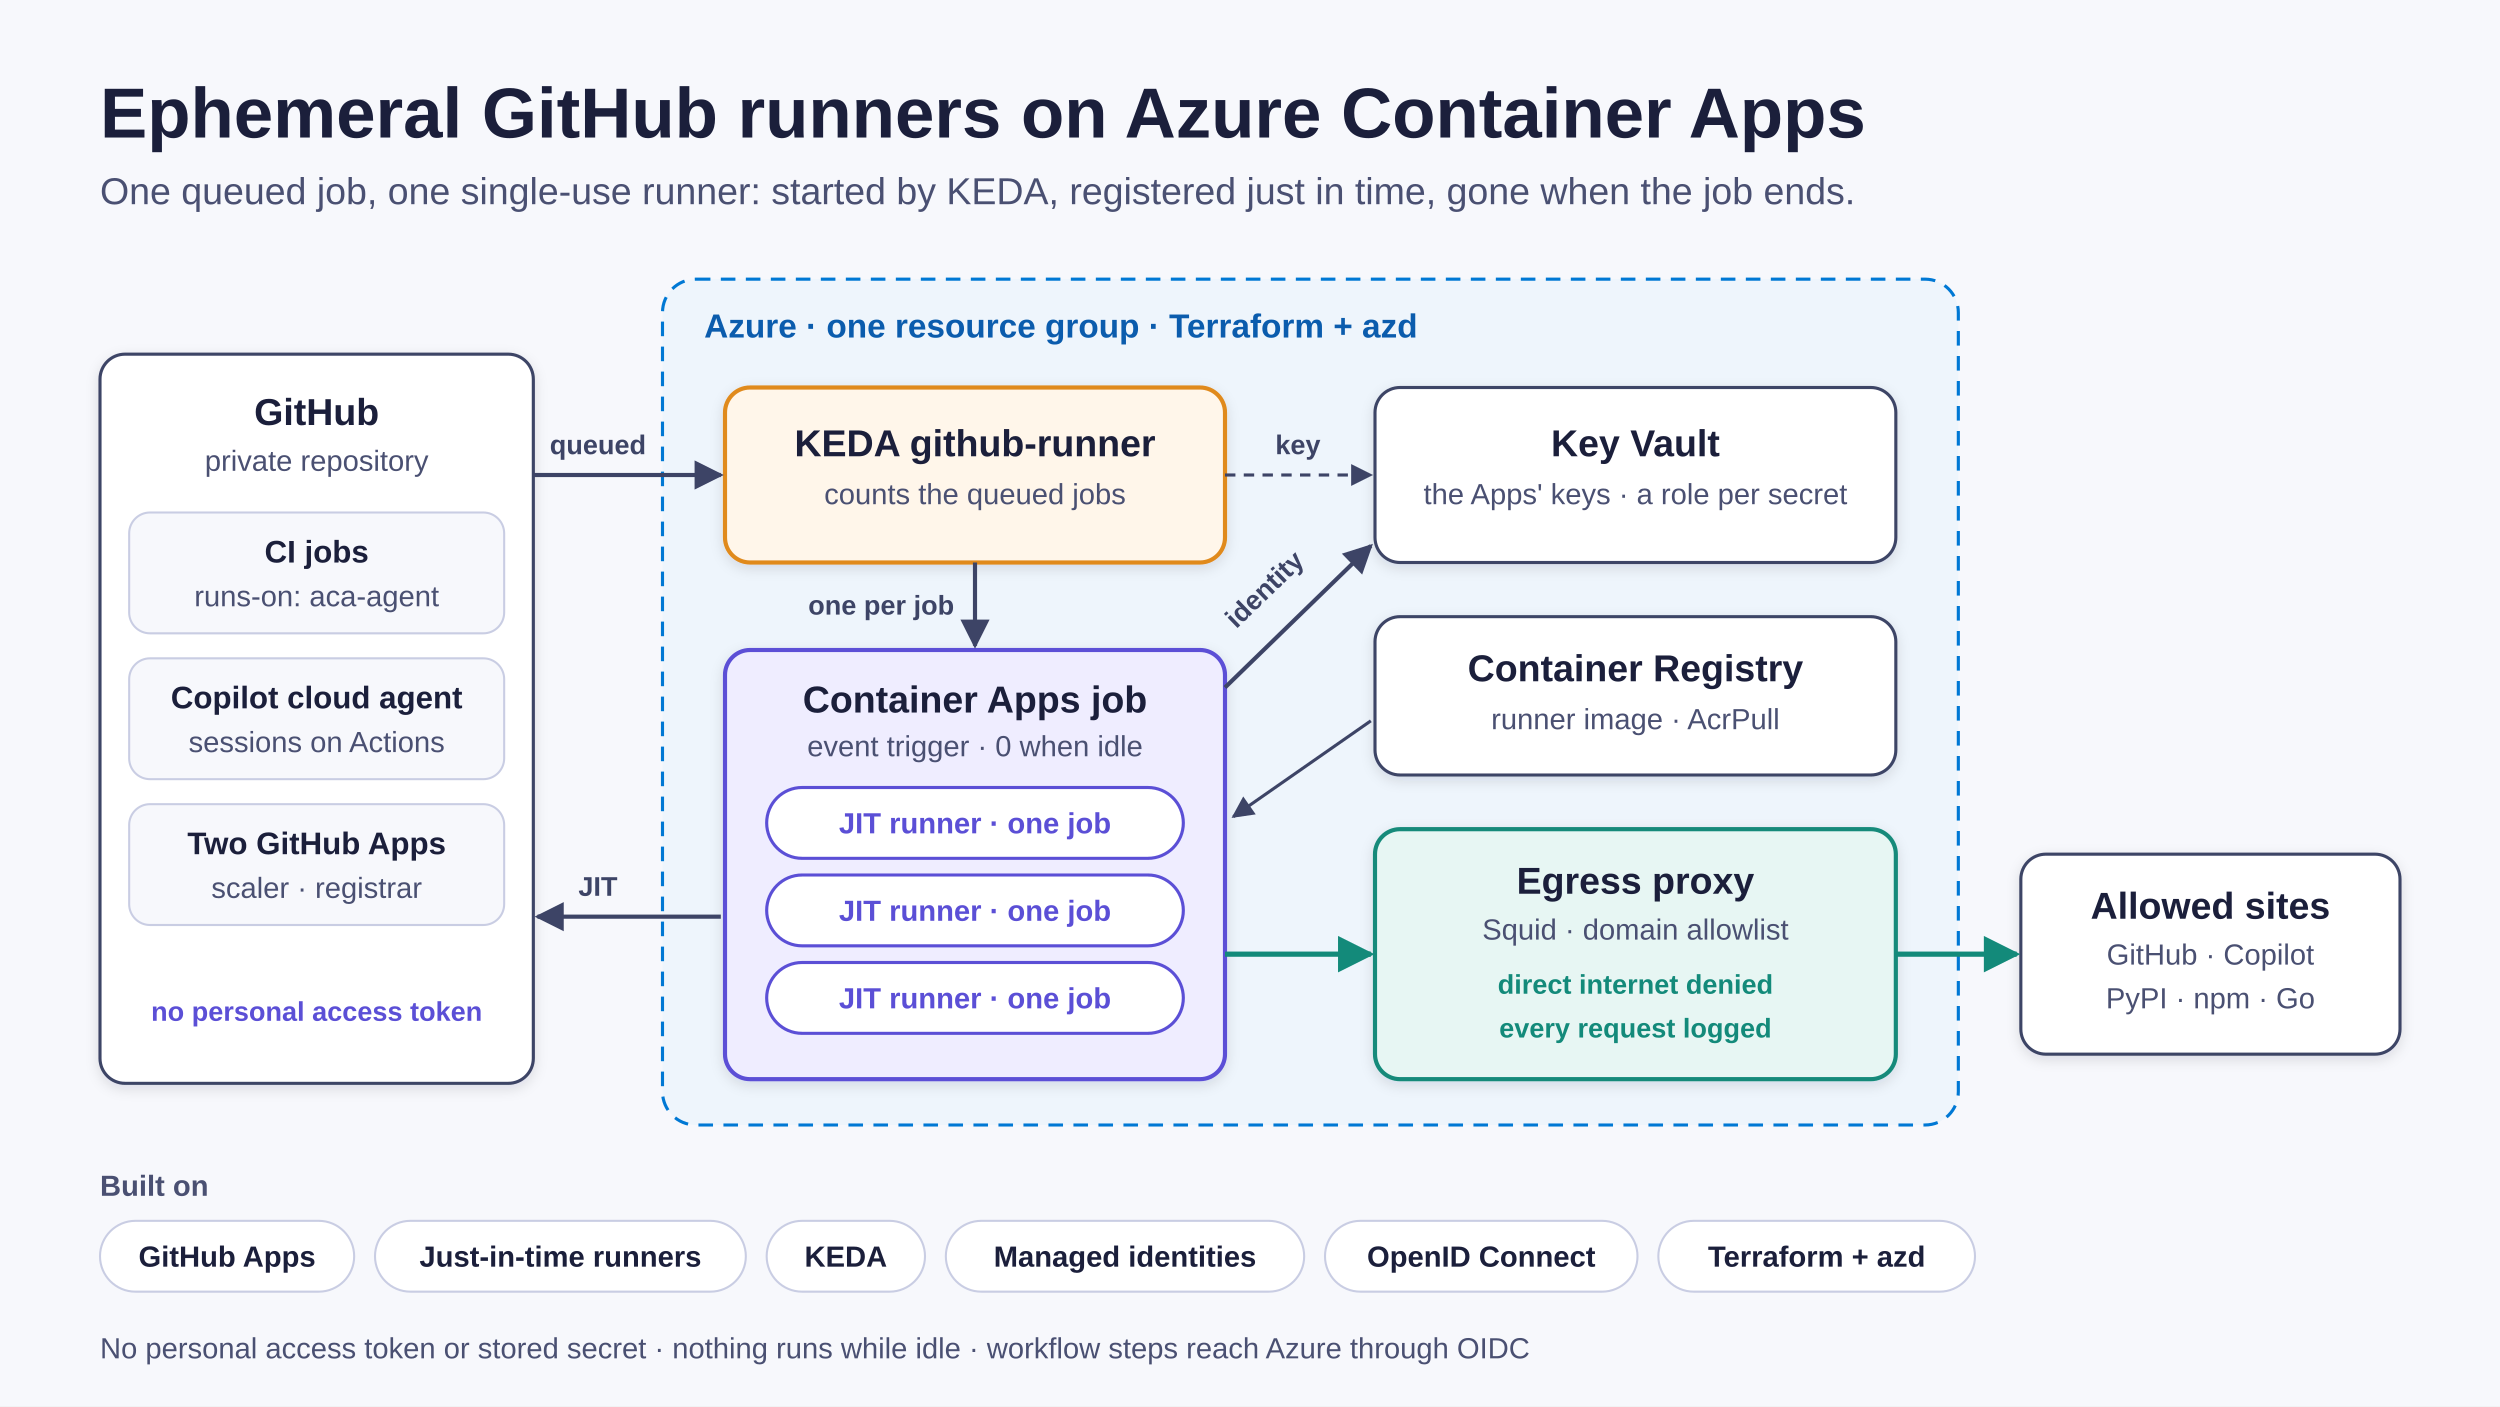
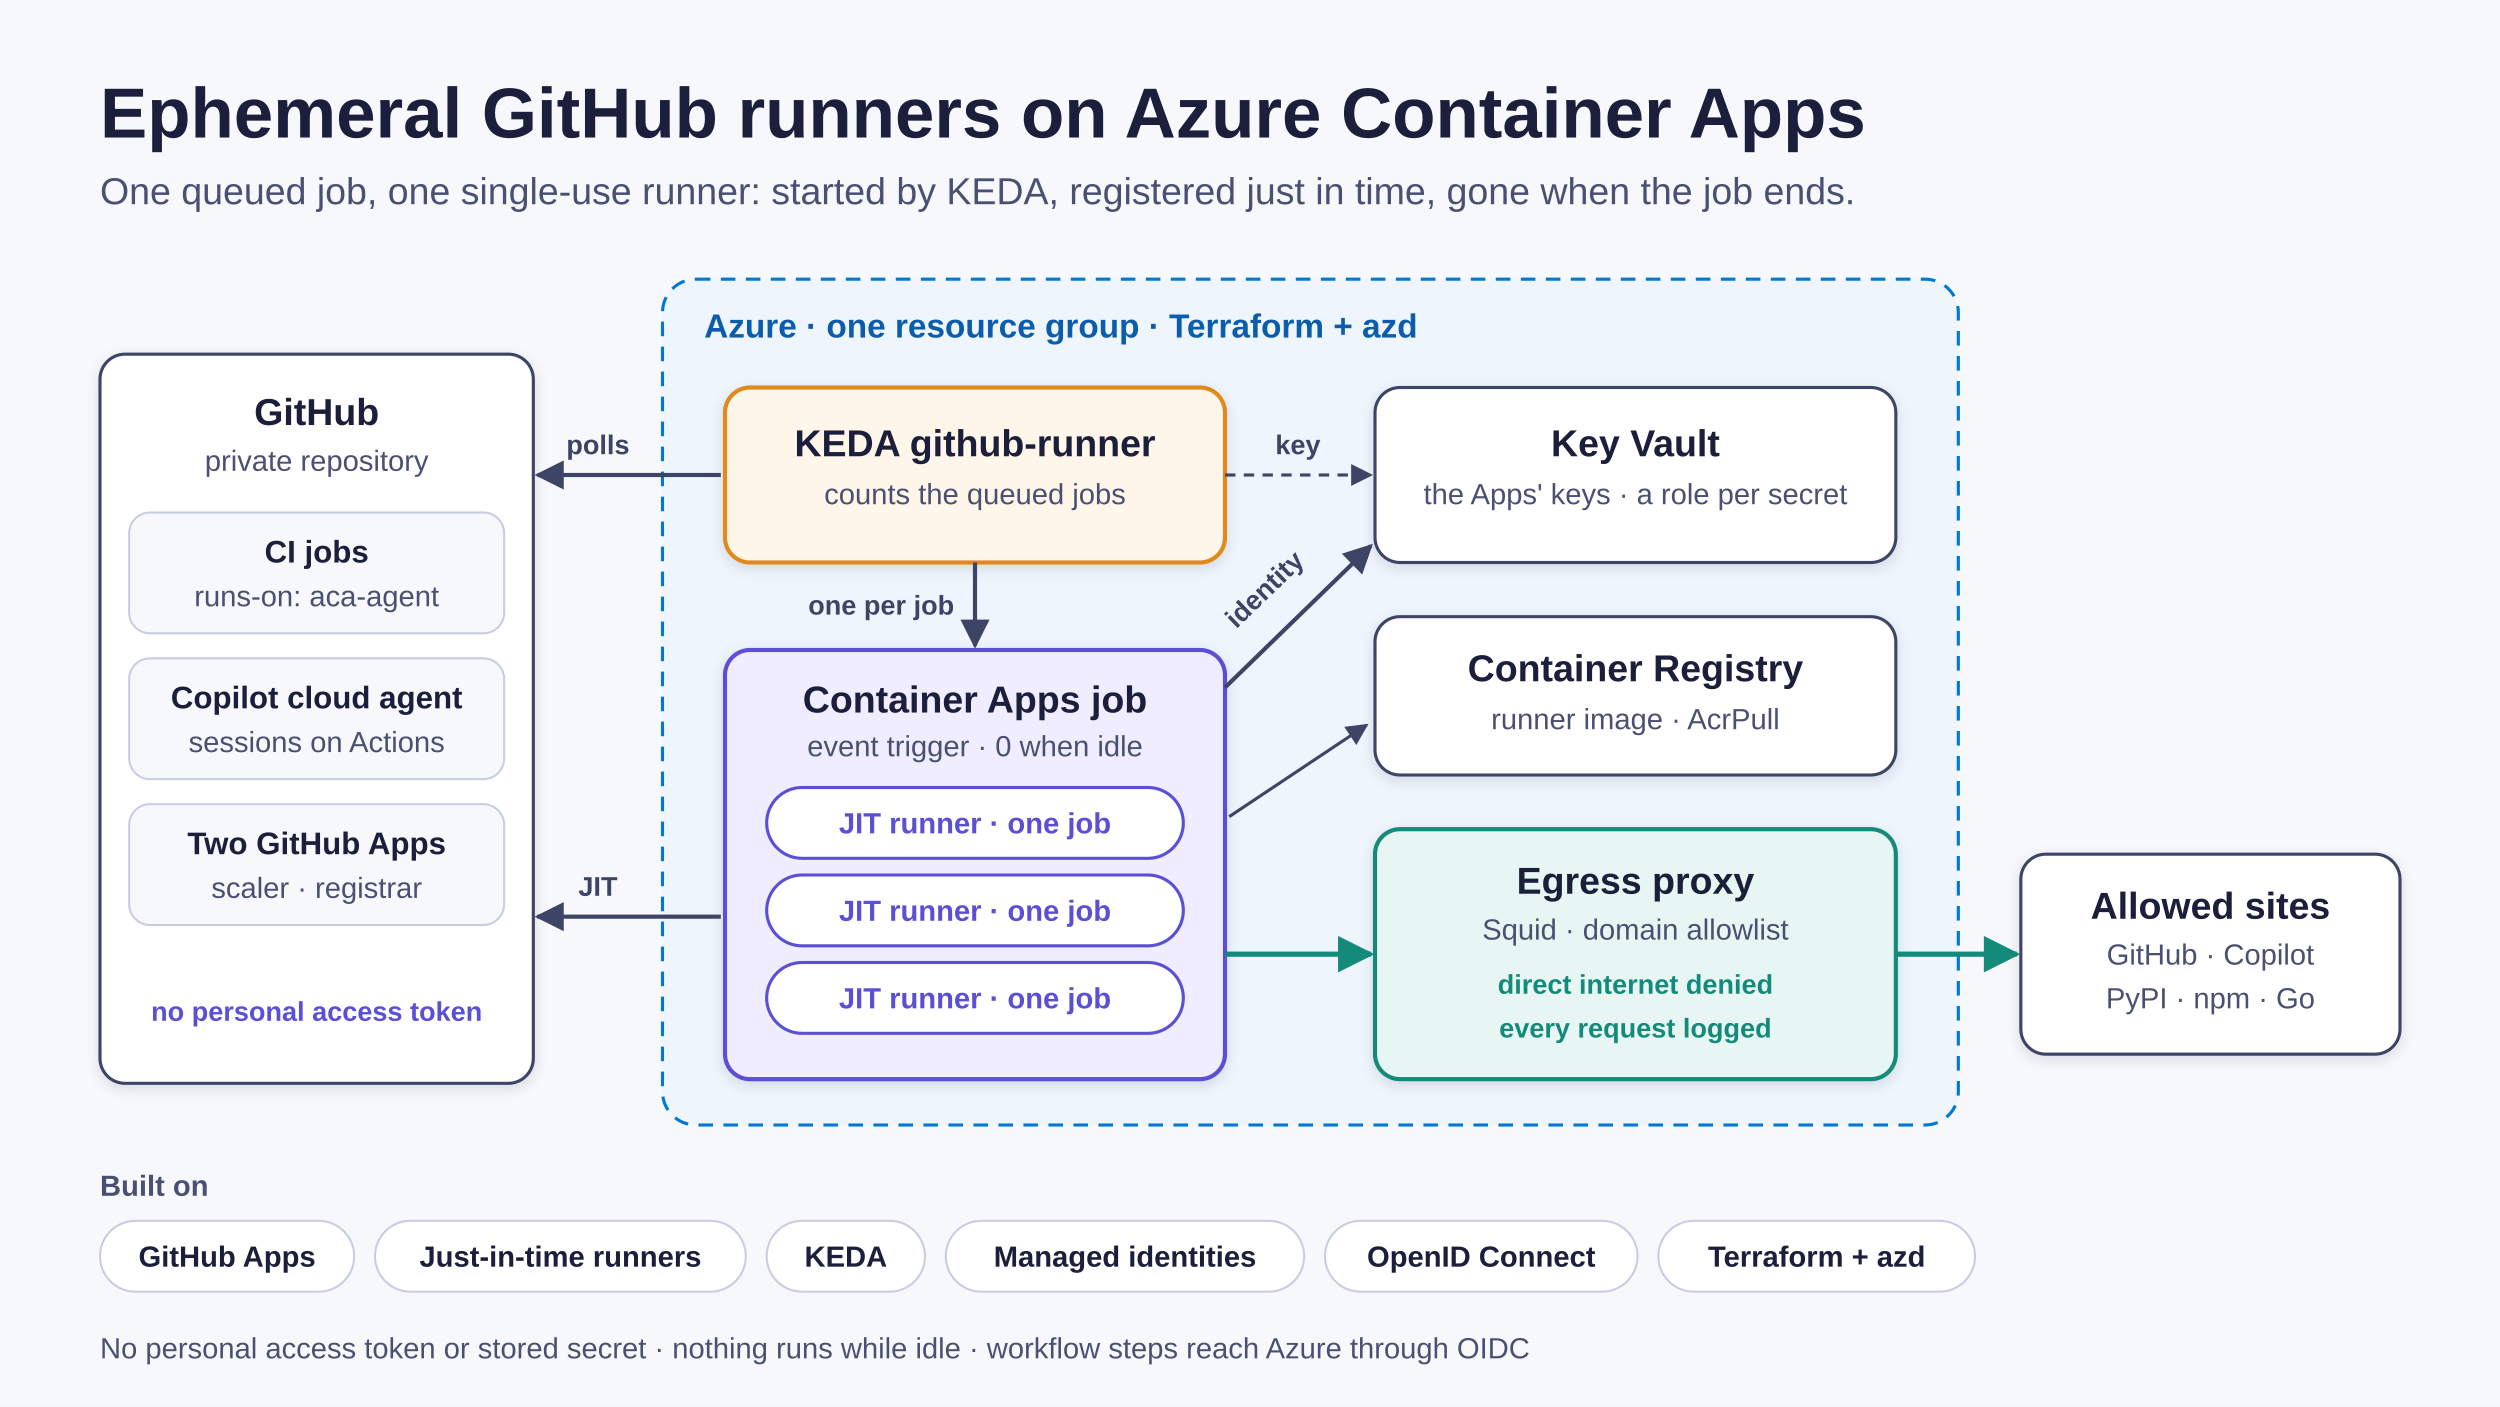
<svg xmlns="http://www.w3.org/2000/svg" font-family="Segoe UI, Helvetica Neue, Arial, sans-serif" width="1200" height="675" viewBox="0 0 1200 675" role="img" aria-labelledby="title desc">
  <defs>
    <marker id="arrow" viewBox="0 0 10 10" refX="9" refY="5" markerWidth="7" markerHeight="7" orient="auto-start-reverse">
      <path d="M0,0 L10,5 L0,10 z" fill="#3d4466" />
    </marker>
    <marker id="arrow-teal" viewBox="0 0 10 10" refX="9" refY="5" markerWidth="7" markerHeight="7" orient="auto-start-reverse">
      <path d="M0,0 L10,5 L0,10 z" fill="#138a7a" />
    </marker>
    <filter id="shadow" x="-10%" y="-10%" width="120%" height="130%">
      <feDropShadow dx="0" dy="2" stdDeviation="3" flood-color="#1b1f3b" flood-opacity="0.12" />
    </filter>
  </defs>
  <style>
    text { fill: #1b1f3b; }
    .title { font-size: 34px; font-weight: 700; }
    .subtitle { font-size: 18px; fill: #4a5072; }
    .name { font-size: 18px; font-weight: 700; }
    .group { font-size: 16px; font-weight: 700; fill: #0b5cad; }
    .kind { font-size: 14px; fill: #4a5072; }
    .note { font-size: 13px; fill: #5b4fd6; font-weight: 600; }
    .edge { font-size: 13px; fill: #3d4466; font-weight: 600; }
    .item { font-size: 15px; font-weight: 700; }
    .runner { font-size: 14px; font-weight: 700; fill: #5b4fd6; }
    .chip { font-size: 14px; font-weight: 600; fill: #1b1f3b; }
    .footer { font-size: 14px; fill: #4a5072; }
    .egress { font-size: 13px; fill: #138a7a; font-weight: 600; }
  </style>
  <rect width="1200" height="675" fill="#f7f8fc" />
  <text class="title" x="48" y="66">Ephemeral GitHub runners on Azure Container Apps</text>
  <text class="subtitle" x="48" y="98">One queued job, one single-use runner: started by KEDA, registered just in time, gone when the job ends.</text>
  <g filter="url(#shadow)">
    <rect x="48" y="170" width="208" height="350" rx="12" fill="#ffffff" stroke="#3d4466" stroke-width="1.5" />
  </g>
  <text class="name" x="152" y="204" text-anchor="middle">GitHub</text>
  <text class="kind" x="152" y="226" text-anchor="middle">private repository</text>
  <rect x="62" y="246" width="180" height="58" rx="10" fill="#f7f8fc" stroke="#c9cde3" />
  <text class="item" x="152" y="270" text-anchor="middle">CI jobs</text>
  <text class="kind" x="152" y="291" text-anchor="middle">runs-on: aca-agent</text>
  <rect x="62" y="316" width="180" height="58" rx="10" fill="#f7f8fc" stroke="#c9cde3" />
  <text class="item" x="152" y="340" text-anchor="middle">Copilot cloud agent</text>
  <text class="kind" x="152" y="361" text-anchor="middle">sessions on Actions</text>
  <rect x="62" y="386" width="180" height="58" rx="10" fill="#f7f8fc" stroke="#c9cde3" />
  <text class="item" x="152" y="410" text-anchor="middle">Two GitHub Apps</text>
  <text class="kind" x="152" y="431" text-anchor="middle">scaler · registrar</text>
  <text class="note" x="152" y="490" text-anchor="middle">no personal access token</text>
  <rect x="318" y="134" width="622" height="406" rx="16" fill="#eef5fc" stroke="#0078d4" stroke-width="1.5" stroke-dasharray="7 5" />
  <text class="group" x="338" y="162">Azure · one resource group · Terraform + azd</text>
  <g filter="url(#shadow)">
    <rect x="348" y="186" width="240" height="84" rx="12" fill="#fff6ea" stroke="#e08a1e" stroke-width="2" />
  </g>
  <text class="name" x="468" y="219" text-anchor="middle">KEDA github-runner</text>
  <text class="kind" x="468" y="242" text-anchor="middle">counts the queued jobs</text>
  <g filter="url(#shadow)">
    <rect x="348" y="312" width="240" height="206" rx="12" fill="#efedff" stroke="#5b4fd6" stroke-width="2" />
  </g>
  <text class="name" x="468" y="342" text-anchor="middle">Container Apps job</text>
  <text class="kind" x="468" y="363" text-anchor="middle">event trigger · 0 when idle</text>
  <rect x="368" y="378" width="200" height="34" rx="17" fill="#ffffff" stroke="#5b4fd6" stroke-width="1.5" />
  <text class="runner" x="468" y="400" text-anchor="middle">JIT runner · one job</text>
  <rect x="368" y="420" width="200" height="34" rx="17" fill="#ffffff" stroke="#5b4fd6" stroke-width="1.5" />
  <text class="runner" x="468" y="442" text-anchor="middle">JIT runner · one job</text>
  <rect x="368" y="462" width="200" height="34" rx="17" fill="#ffffff" stroke="#5b4fd6" stroke-width="1.5" />
  <text class="runner" x="468" y="484" text-anchor="middle">JIT runner · one job</text>
  <g filter="url(#shadow)">
    <rect x="660" y="186" width="250" height="84" rx="12" fill="#ffffff" stroke="#3d4466" stroke-width="1.5" />
  </g>
  <text class="name" x="785" y="219" text-anchor="middle">Key Vault</text>
  <text class="kind" x="785" y="242" text-anchor="middle">the Apps' keys · a role per secret</text>
  <g filter="url(#shadow)">
    <rect x="660" y="296" width="250" height="76" rx="12" fill="#ffffff" stroke="#3d4466" stroke-width="1.5" />
  </g>
  <text class="name" x="785" y="327" text-anchor="middle">Container Registry</text>
  <text class="kind" x="785" y="350" text-anchor="middle">runner image · AcrPull</text>
  <g filter="url(#shadow)">
    <rect x="660" y="398" width="250" height="120" rx="12" fill="#e7f6f3" stroke="#138a7a" stroke-width="2" />
  </g>
  <text class="name" x="785" y="429" text-anchor="middle">Egress proxy</text>
  <text class="kind" x="785" y="451" text-anchor="middle">Squid · domain allowlist</text>
  <text class="egress" x="785" y="477" text-anchor="middle">direct internet denied</text>
  <text class="egress" x="785" y="498" text-anchor="middle">every request logged</text>
  <g filter="url(#shadow)">
    <rect x="970" y="410" width="182" height="96" rx="12" fill="#ffffff" stroke="#3d4466" stroke-width="1.5" />
  </g>
  <text class="name" x="1061" y="441" text-anchor="middle">Allowed sites</text>
  <text class="kind" x="1061" y="463" text-anchor="middle">GitHub · Copilot</text>
  <text class="kind" x="1061" y="484" text-anchor="middle">PyPI · npm · Go</text>
-   <line x1="256" y1="228" x2="346" y2="228" stroke="#3d4466" stroke-width="2" marker-end="url(#arrow)" />
-   <text class="edge" x="287" y="218" text-anchor="middle">queued</text>
+   <line x1="346" y1="228" x2="258" y2="228" stroke="#3d4466" stroke-width="2" marker-end="url(#arrow)" />
+   <text class="edge" x="287" y="218" text-anchor="middle">polls</text>
  <line x1="468" y1="270" x2="468" y2="310" stroke="#3d4466" stroke-width="2" marker-end="url(#arrow)" />
  <text class="edge" x="458" y="295" text-anchor="end">one per job</text>
  <line x1="588" y1="228" x2="658" y2="228" stroke="#3d4466" stroke-width="1.5" stroke-dasharray="5 4" marker-end="url(#arrow)" />
  <text class="edge" x="623" y="218" text-anchor="middle">key</text>
  <line x1="588" y1="330" x2="658" y2="262" stroke="#3d4466" stroke-width="2" marker-end="url(#arrow)" />
  <text class="edge" x="610" y="286" text-anchor="middle" transform="rotate(-44 610 286)">identity</text>
-   <line x1="658" y1="346" x2="592" y2="392" stroke="#3d4466" stroke-width="1.5" marker-end="url(#arrow)" />
+   <line x1="590" y1="392" x2="656" y2="348" stroke="#3d4466" stroke-width="1.5" marker-end="url(#arrow)" />
  <line x1="346" y1="440" x2="258" y2="440" stroke="#3d4466" stroke-width="2" marker-end="url(#arrow)" />
  <text class="edge" x="287" y="430" text-anchor="middle">JIT</text>
  <line x1="588" y1="458" x2="658" y2="458" stroke="#138a7a" stroke-width="2.5" marker-end="url(#arrow-teal)" />
  <line x1="910" y1="458" x2="968" y2="458" stroke="#138a7a" stroke-width="2.5" marker-end="url(#arrow-teal)" />
  <text class="footer" x="48" y="574" font-weight="700" fill="#1b1f3b">Built on</text>
  <g>
    <rect x="48" y="586" width="122" height="34" rx="17" fill="#ffffff" stroke="#c9cde3" />
    <text class="chip" x="109" y="608" text-anchor="middle">GitHub Apps</text>
    <rect x="180" y="586" width="178" height="34" rx="17" fill="#ffffff" stroke="#c9cde3" />
    <text class="chip" x="269" y="608" text-anchor="middle">Just-in-time runners</text>
    <rect x="368" y="586" width="76" height="34" rx="17" fill="#ffffff" stroke="#c9cde3" />
    <text class="chip" x="406" y="608" text-anchor="middle">KEDA</text>
    <rect x="454" y="586" width="172" height="34" rx="17" fill="#ffffff" stroke="#c9cde3" />
    <text class="chip" x="540" y="608" text-anchor="middle">Managed identities</text>
    <rect x="636" y="586" width="150" height="34" rx="17" fill="#ffffff" stroke="#c9cde3" />
    <text class="chip" x="711" y="608" text-anchor="middle">OpenID Connect</text>
    <rect x="796" y="586" width="152" height="34" rx="17" fill="#ffffff" stroke="#c9cde3" />
    <text class="chip" x="872" y="608" text-anchor="middle">Terraform + azd</text>
  </g>
  <text class="footer" x="48" y="652">No personal access token or stored secret · nothing runs while idle · workflow steps reach Azure through OIDC</text>
</svg>
